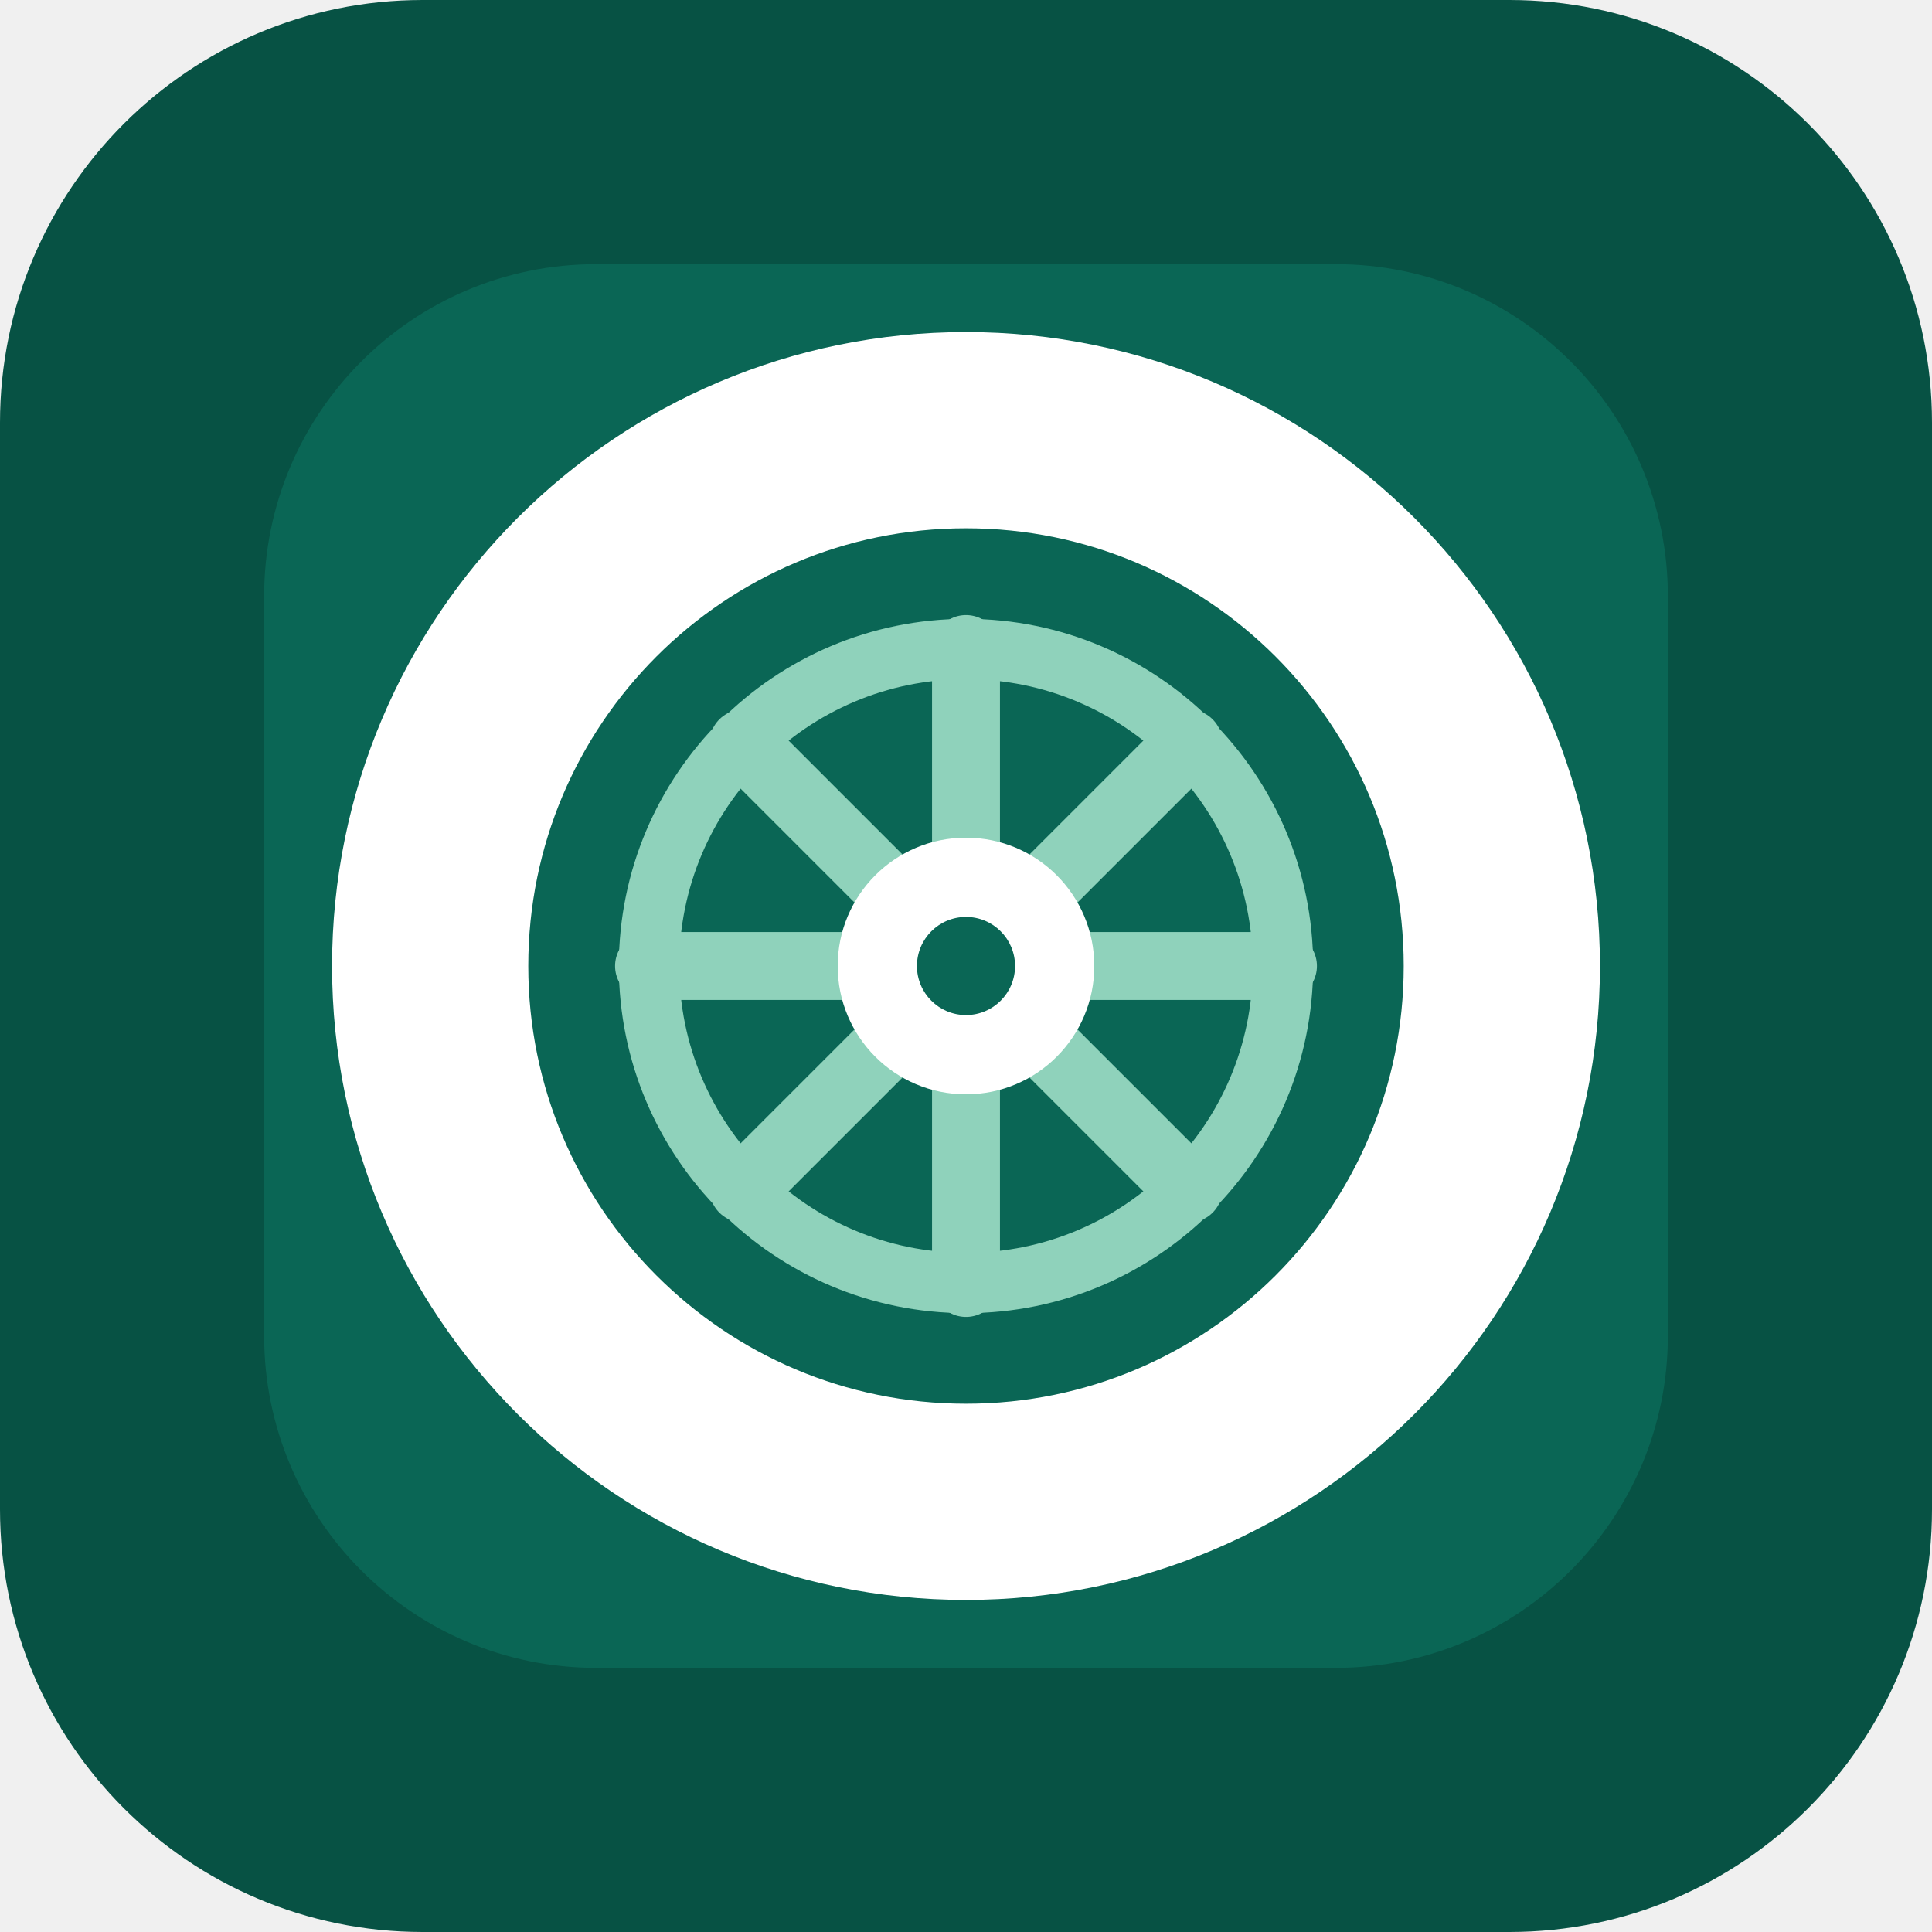
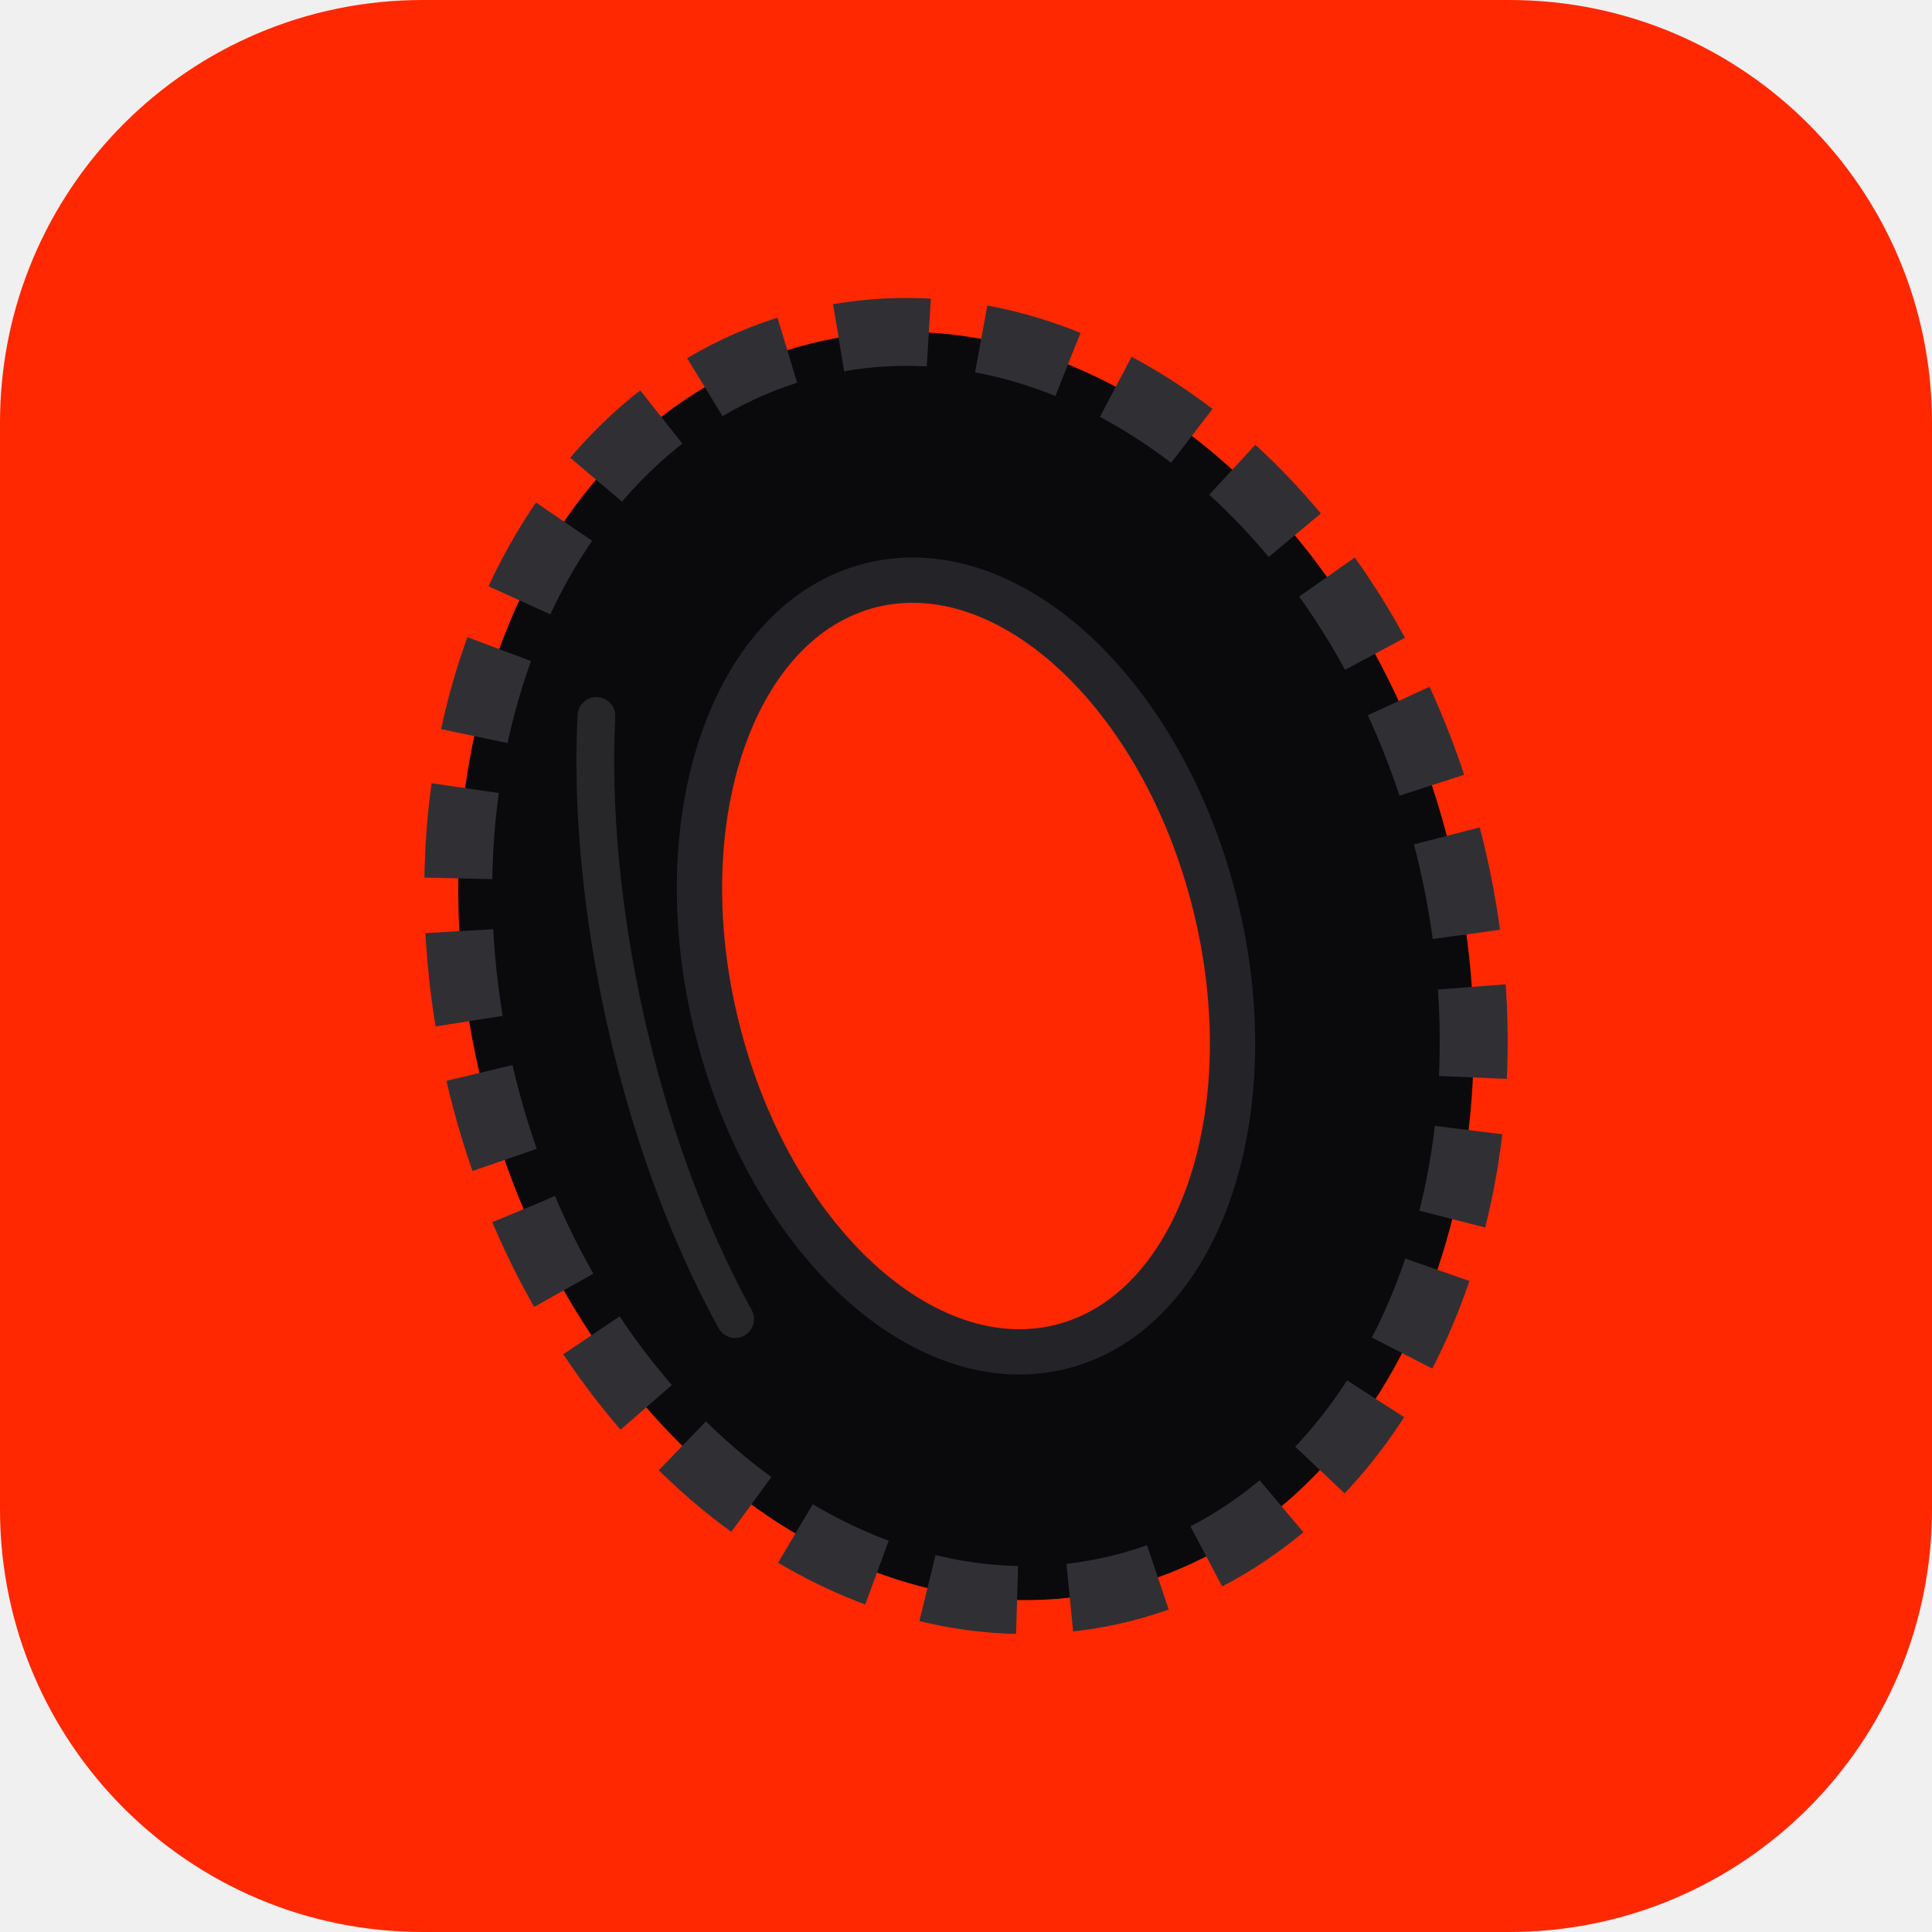
<svg xmlns="http://www.w3.org/2000/svg" viewBox="0 0 512 512" role="img" aria-label="SOBRE RUEDAS">
-   <rect width="512" height="512" rx="112" fill="#075244" />
-   <rect x="70" y="70" width="372" height="372" rx="88" fill="#0a6655" />
-   <circle cx="256" cy="256" r="142" fill="none" stroke="#fff" stroke-width="52" />
-   <circle cx="256" cy="256" r="84" fill="none" stroke="#8fd2bb" stroke-width="16" />
-   <path d="M256 172v56M256 284v56M172 256h56M284 256h56M197 197l40 40M275 275l40 40M315 197l-40 40M237 275l-40 40" stroke="#8fd2bb" stroke-width="18" stroke-linecap="round" />
-   <circle cx="256" cy="256" r="34" fill="#fff" />
-   <circle cx="256" cy="256" r="13" fill="#0a6655" />
+   <rect width="512" height="512" rx="112" fill="#FF2800" />
+   <g transform="rotate(-14 256 256)">
+     <ellipse cx="256" cy="256" rx="132" ry="170" fill="#0A0A0C" stroke="#303034" stroke-width="18" stroke-dasharray="24 14" />
+     <ellipse cx="256" cy="256" rx="68" ry="104" fill="#FF2800" stroke="#242428" stroke-width="12" />
+     <path d="M177 168c-14 46-17 111-3 164" fill="none" stroke="#3A3A3E" stroke-width="10" stroke-linecap="round" opacity=".6" />
+   </g>
</svg>
